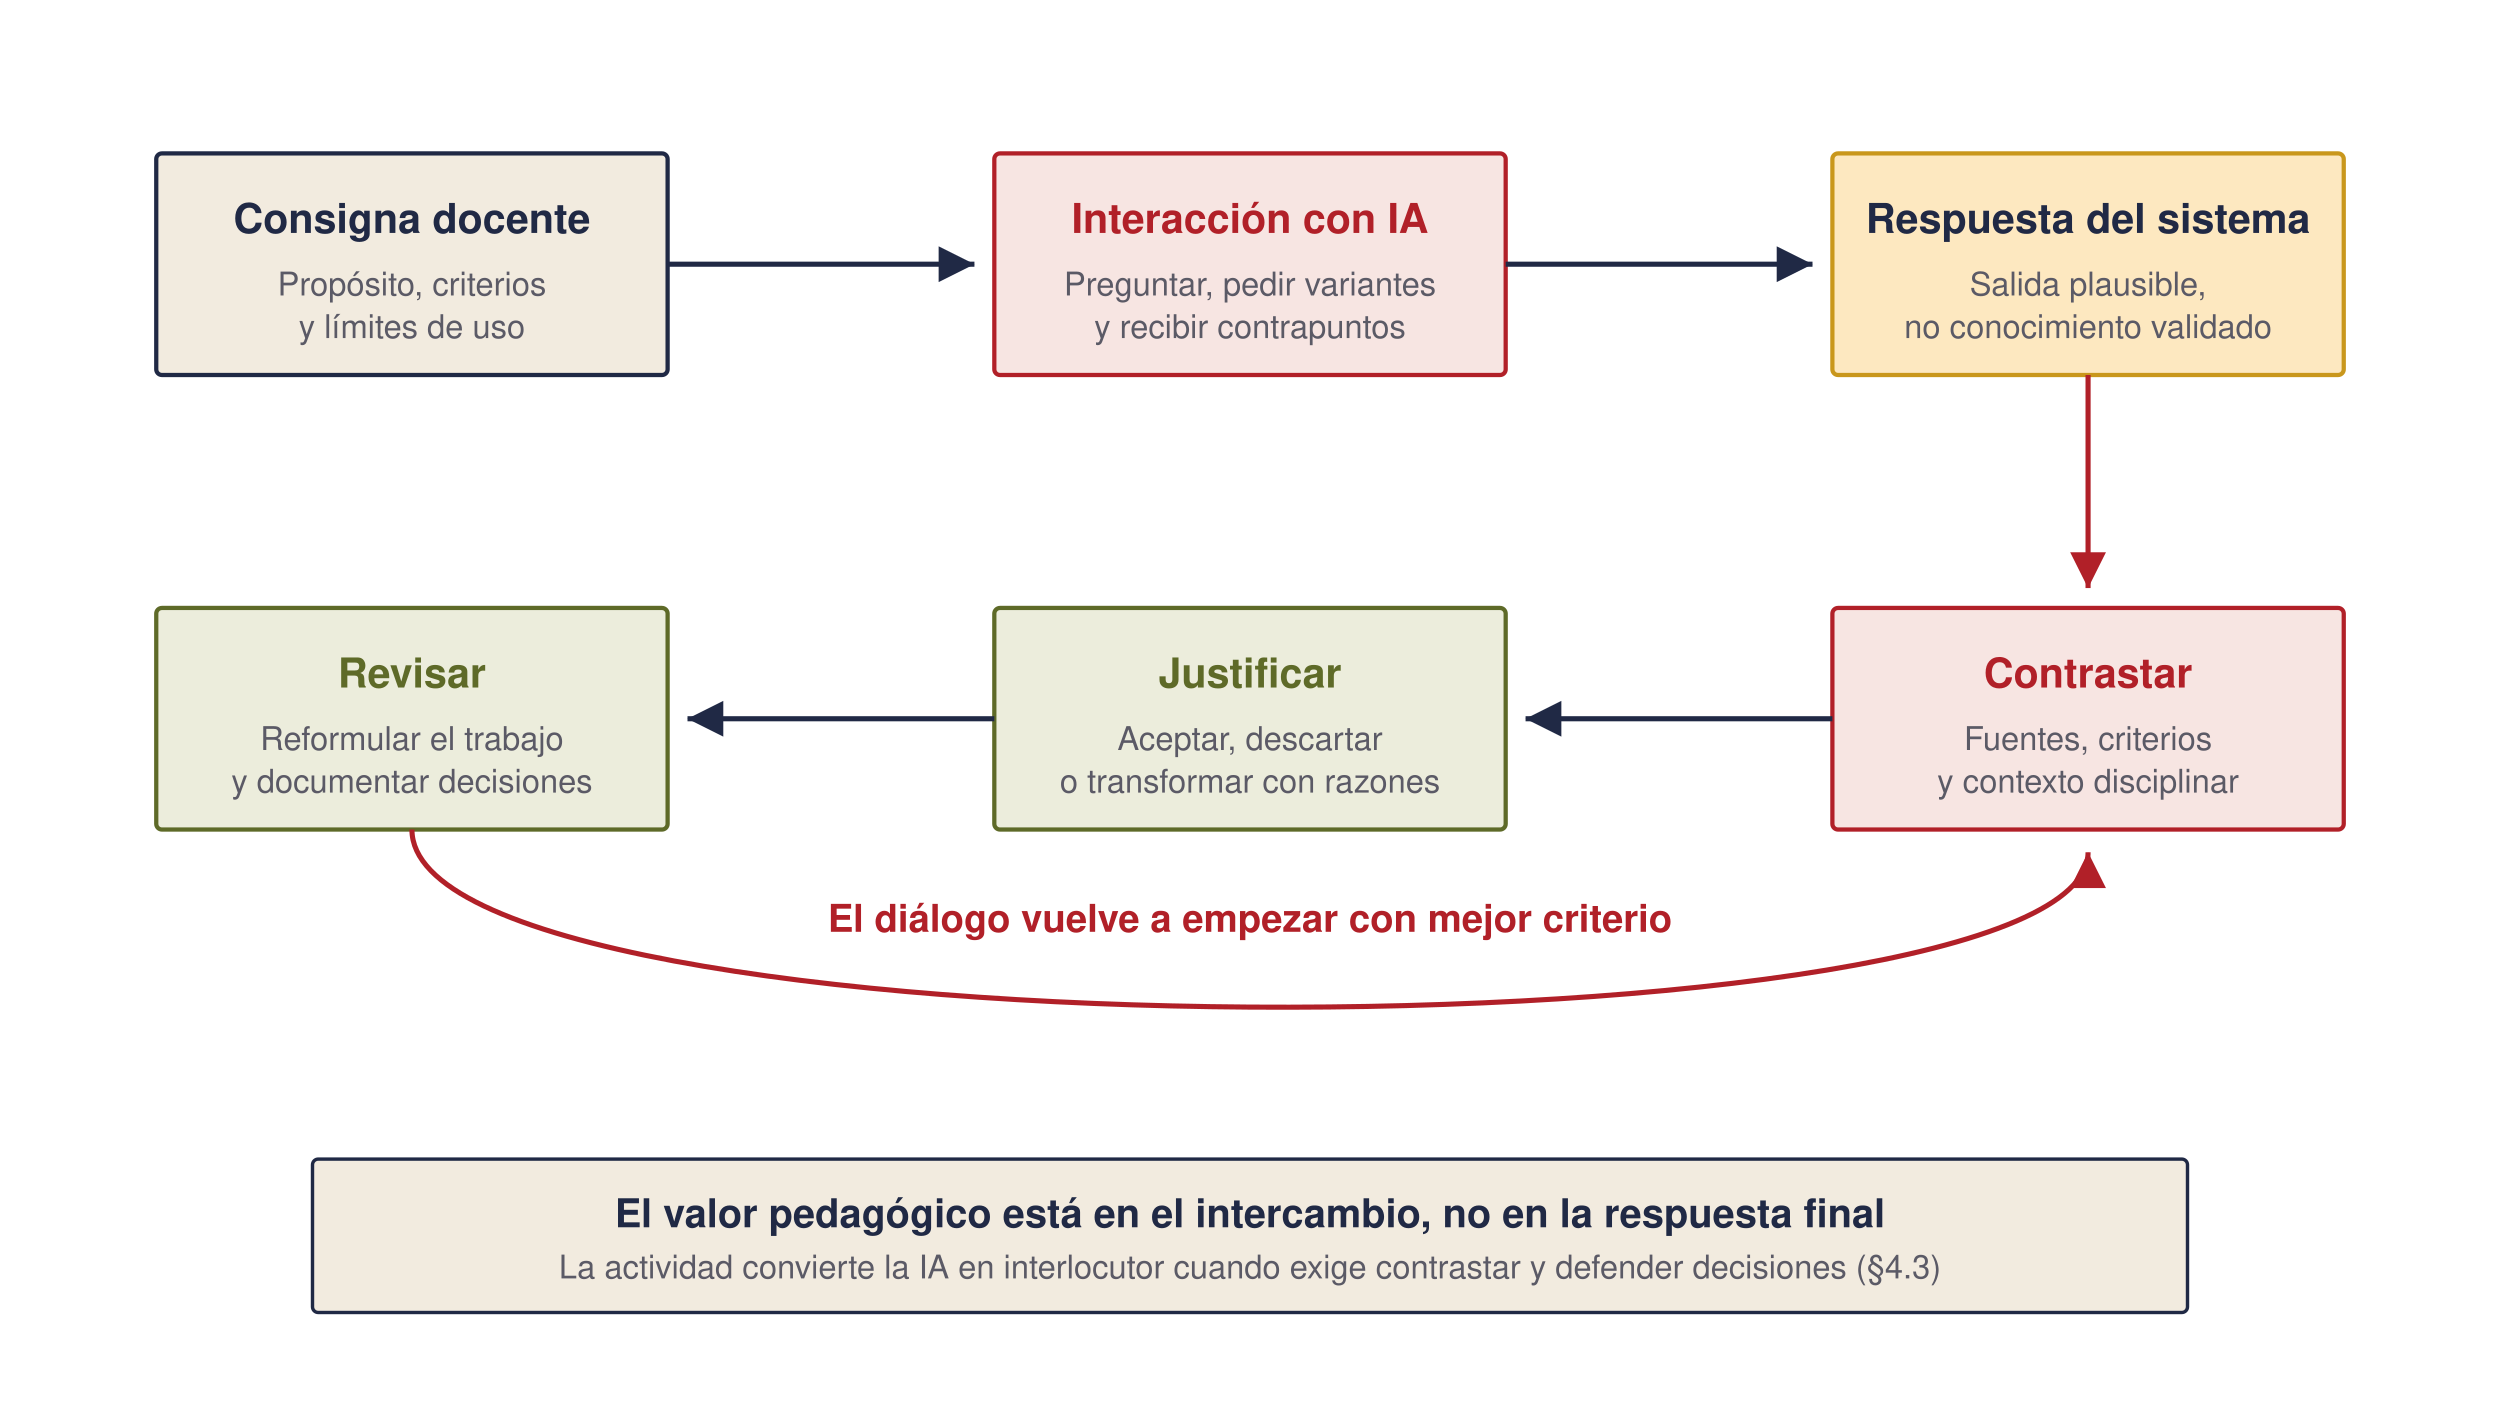
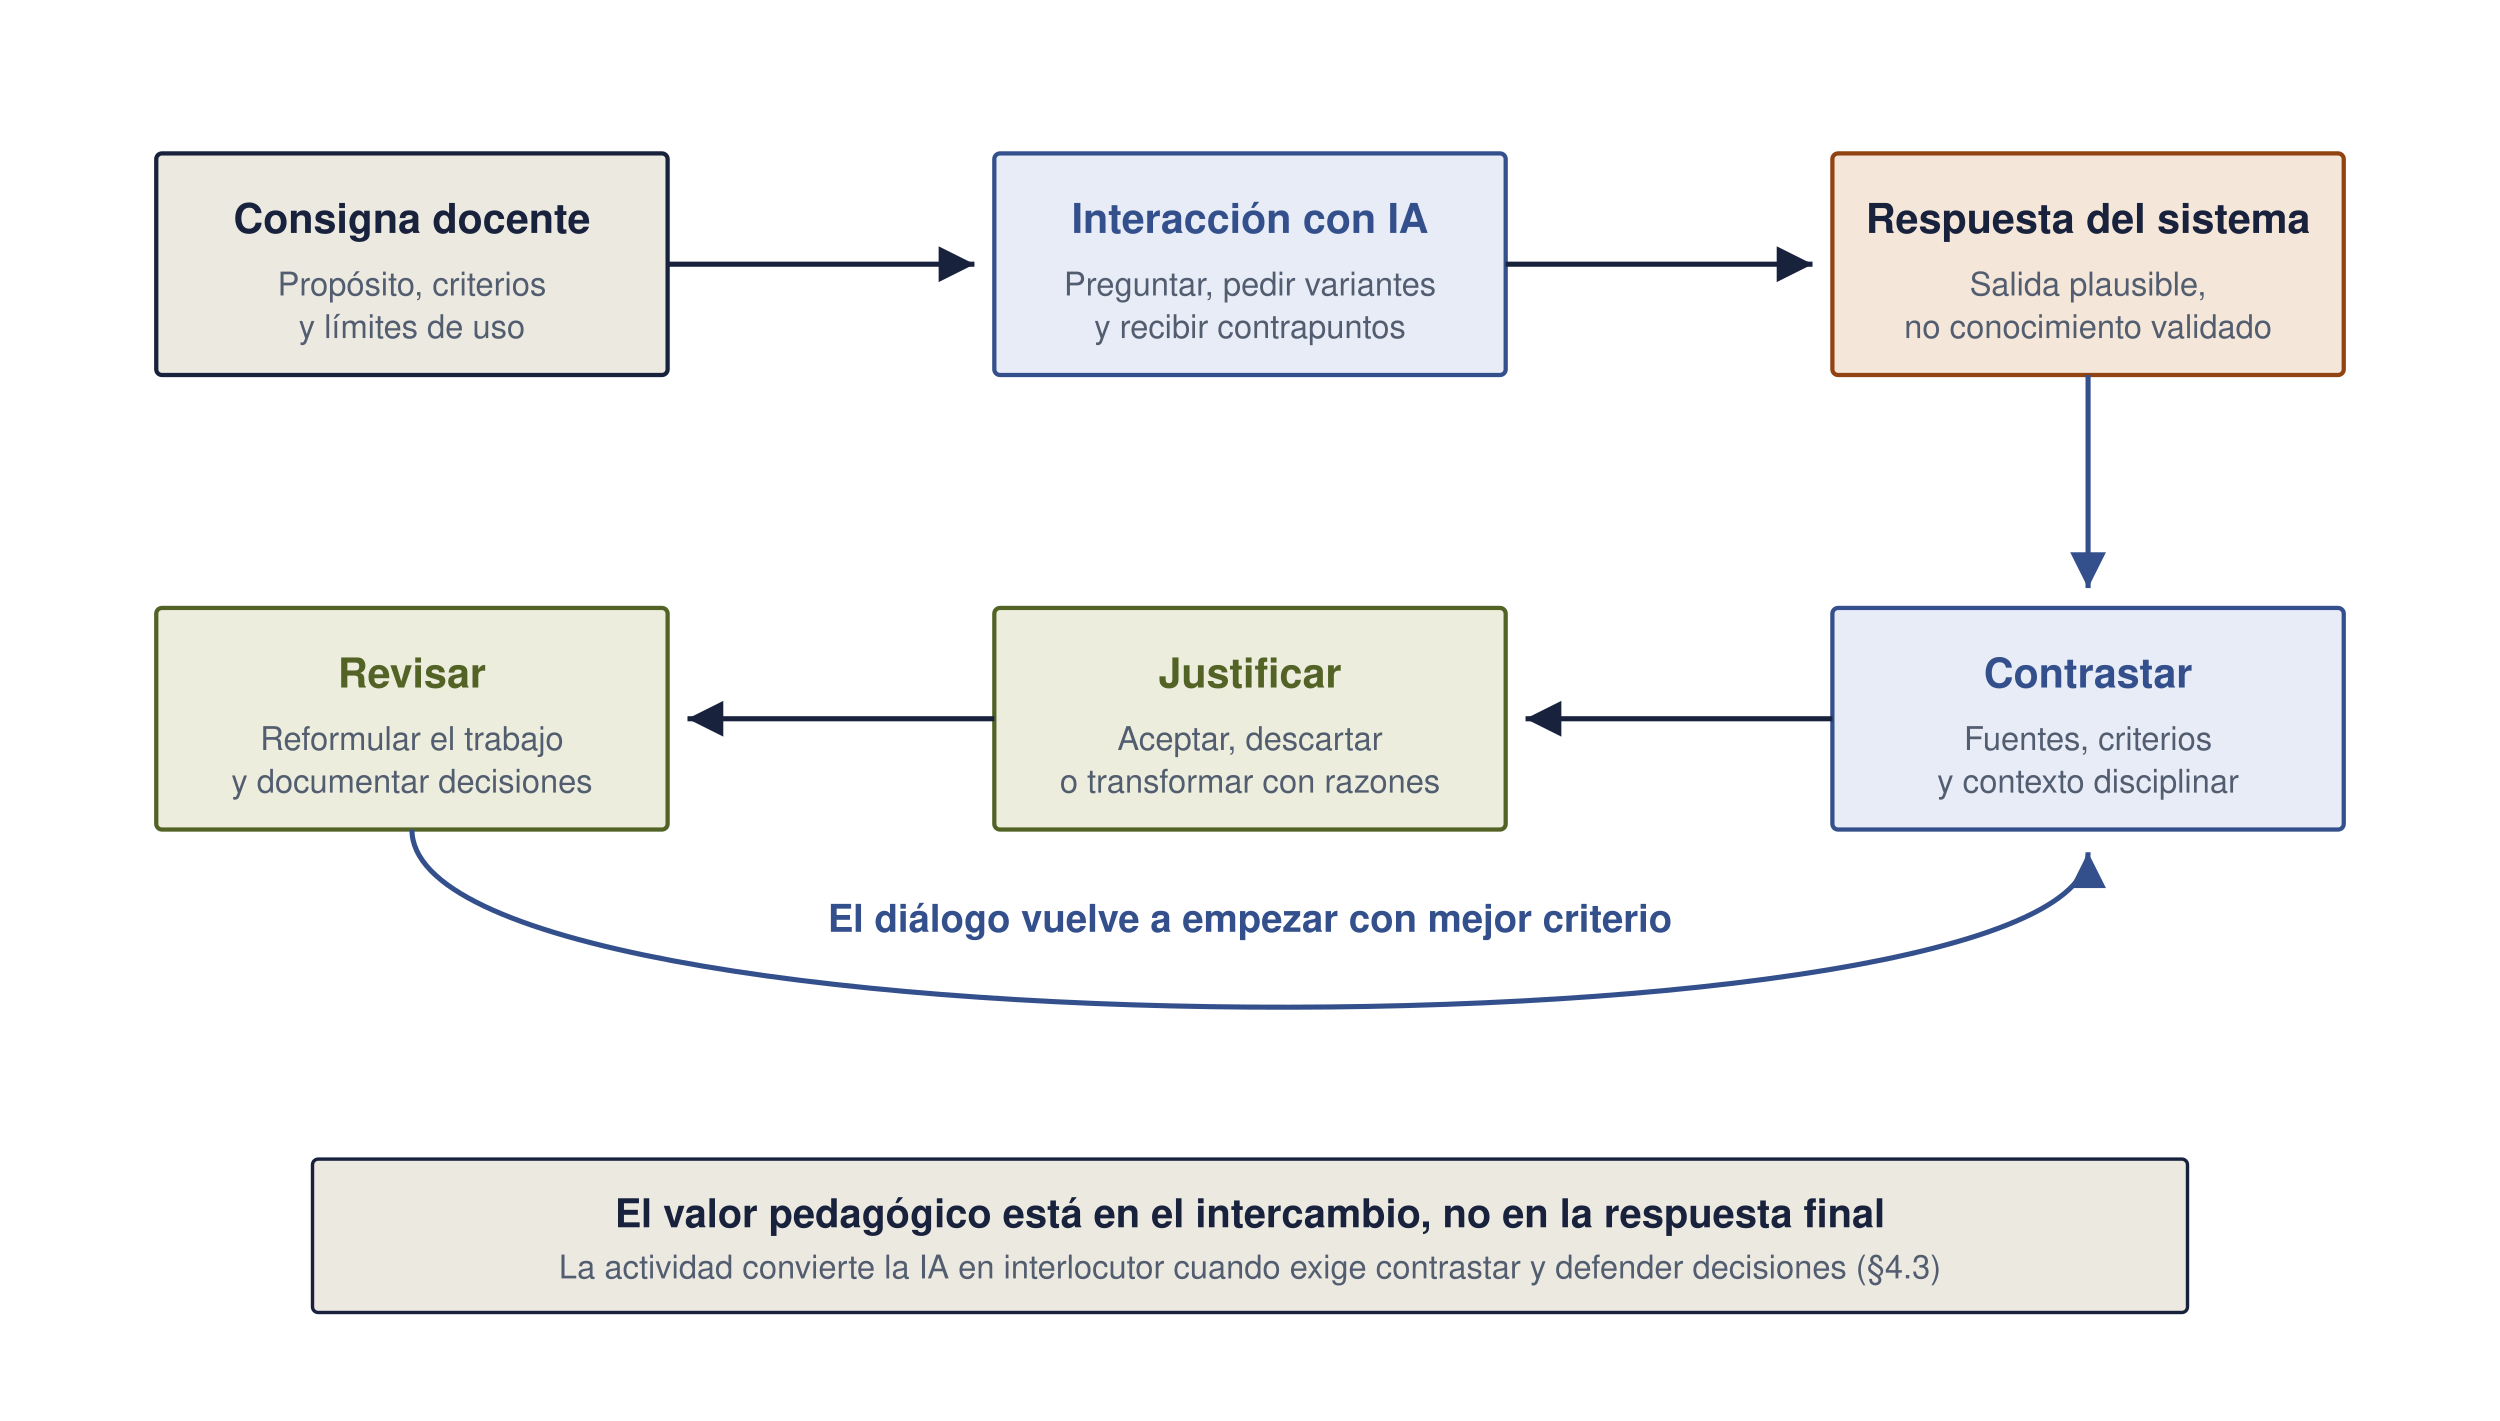
<svg xmlns="http://www.w3.org/2000/svg" viewBox="0 0 880 500" role="img" aria-labelledby="titulo desc">
  <style>
    .tk-font { font-family: 'Archivo Narrow', Helvetica, Arial, sans-serif; }
-     .f-ink { fill:#202945; } .f-muted { fill:#5B5A66; }
-     .f-primary { fill:#B12028; } .f-good { fill:#5E6A28; } .f-risk { fill:#9A4A12; }
-     .bg-primary { fill:#F7E5E2; } .bg-good { fill:#ECEDDC; } .bg-risk { fill:#F4E6D8; }
-     .bg-neutral { fill:#F2EBDF; } .bg-warn { fill:#FDE8C0; }
-     .st-primary { stroke:#B12028; } .st-good { stroke:#5E6A28; } .st-risk { stroke:#9A4A12; }
-     .st-warn { stroke:#C9971C; } .st-axis { stroke:#202945; }
+     .f-ink { fill:#18223c; } .f-muted { fill:#525d70; }
+     .f-primary { fill:#34508c; } .f-good { fill:#536326; } .f-risk { fill:#8b2635; }
+     .bg-primary { fill:#e7ecf7; } .bg-good { fill:#ECEDDC; } .bg-risk { fill:#f8e7ea; }
+     .bg-neutral { fill:#ece9e1; } .bg-warn { fill:#f4e6d8; }
+     .st-primary { stroke:#34508c; } .st-good { stroke:#536326; } .st-risk { stroke:#8b2635; }
+     .st-warn { stroke:#914411; } .st-axis { stroke:#18223c; }
  </style>
  <defs>
    <marker id="flecha" markerWidth="10" markerHeight="10" refX="7" refY="3.5" orient="auto">
-       <path d="M0,0 L7,3.5 L0,7 Z" fill="#202945" />
+       <path d="M0,0 L7,3.5 L0,7 Z" fill="#18223c" />
    </marker>
    <marker id="flechaRoja" markerWidth="10" markerHeight="10" refX="7" refY="3.5" orient="auto">
-       <path d="M0,0 L7,3.5 L0,7 Z" fill="#B12028" />
+       <path d="M0,0 L7,3.5 L0,7 Z" fill="#34508c" />
    </marker>
  </defs>
  <g class="tk-font">
    <rect x="55" y="54" width="180" height="78" rx="2" class="bg-neutral st-axis" stroke-width="1.5" />
    <text x="145" y="82" text-anchor="middle" font-size="14.5" font-weight="bold" class="f-ink">Consigna docente</text>
    <text x="145" y="104" text-anchor="middle" font-size="11.5" class="f-muted">Propósito, criterios</text>
    <text x="145" y="119" text-anchor="middle" font-size="11.5" class="f-muted">y límites de uso</text>
    <rect x="350" y="54" width="180" height="78" rx="2" class="bg-primary st-primary" stroke-width="1.5" />
    <text x="440" y="82" text-anchor="middle" font-size="14.5" font-weight="bold" class="f-primary">Interacción con IA</text>
    <text x="440" y="104" text-anchor="middle" font-size="11.5" class="f-muted">Preguntar, pedir variantes</text>
    <text x="440" y="119" text-anchor="middle" font-size="11.5" class="f-muted">y recibir contrapuntos</text>
    <rect x="645" y="54" width="180" height="78" rx="2" class="bg-warn st-warn" stroke-width="1.5" />
    <text x="735" y="82" text-anchor="middle" font-size="14.5" font-weight="bold" class="f-ink">Respuesta del sistema</text>
    <text x="735" y="104" text-anchor="middle" font-size="11.5" class="f-muted">Salida plausible,</text>
    <text x="735" y="119" text-anchor="middle" font-size="11.5" class="f-muted">no conocimiento validado</text>
    <line x1="235" y1="93" x2="343" y2="93" class="st-axis" stroke-width="1.8" marker-end="url(#flecha)" />
    <line x1="530" y1="93" x2="638" y2="93" class="st-axis" stroke-width="1.8" marker-end="url(#flecha)" />
    <rect x="645" y="214" width="180" height="78" rx="2" class="bg-primary st-primary" stroke-width="1.5" />
    <text x="735" y="242" text-anchor="middle" font-size="14.5" font-weight="bold" class="f-primary">Contrastar</text>
    <text x="735" y="264" text-anchor="middle" font-size="11.5" class="f-muted">Fuentes, criterios</text>
    <text x="735" y="279" text-anchor="middle" font-size="11.5" class="f-muted">y contexto disciplinar</text>
    <rect x="350" y="214" width="180" height="78" rx="2" class="bg-good st-good" stroke-width="1.5" />
    <text x="440" y="242" text-anchor="middle" font-size="14.5" font-weight="bold" class="f-good">Justificar</text>
    <text x="440" y="264" text-anchor="middle" font-size="11.5" class="f-muted">Aceptar, descartar</text>
    <text x="440" y="279" text-anchor="middle" font-size="11.5" class="f-muted">o transformar con razones</text>
    <rect x="55" y="214" width="180" height="78" rx="2" class="bg-good st-good" stroke-width="1.5" />
    <text x="145" y="242" text-anchor="middle" font-size="14.5" font-weight="bold" class="f-good">Revisar</text>
    <text x="145" y="264" text-anchor="middle" font-size="11.5" class="f-muted">Reformular el trabajo</text>
    <text x="145" y="279" text-anchor="middle" font-size="11.5" class="f-muted">y documentar decisiones</text>
    <path d="M 735 132 L 735 207" fill="none" class="st-primary" stroke-width="1.8" marker-end="url(#flechaRoja)" />
    <line x1="645" y1="253" x2="537" y2="253" class="st-axis" stroke-width="1.8" marker-end="url(#flecha)" />
    <line x1="350" y1="253" x2="242" y2="253" class="st-axis" stroke-width="1.8" marker-end="url(#flecha)" />
    <path d="M 145 292 C 145 374 735 374 735 300" fill="none" class="st-primary" stroke-width="1.8" marker-end="url(#flechaRoja)" />
    <text x="440" y="328" text-anchor="middle" font-size="13.5" font-weight="bold" class="f-primary">El diálogo vuelve a empezar con mejor criterio</text>
    <rect x="110" y="408" width="660" height="54" rx="2" class="bg-neutral st-axis" stroke-width="1.2" />
    <text x="440" y="432" text-anchor="middle" font-size="14" font-weight="bold" class="f-ink">El valor pedagógico está en el intercambio, no en la respuesta final</text>
    <text x="440" y="450" text-anchor="middle" font-size="11.5" class="f-muted">La actividad convierte la IA en interlocutor cuando exige contrastar y defender decisiones (§4.3)</text>
  </g>
</svg>
